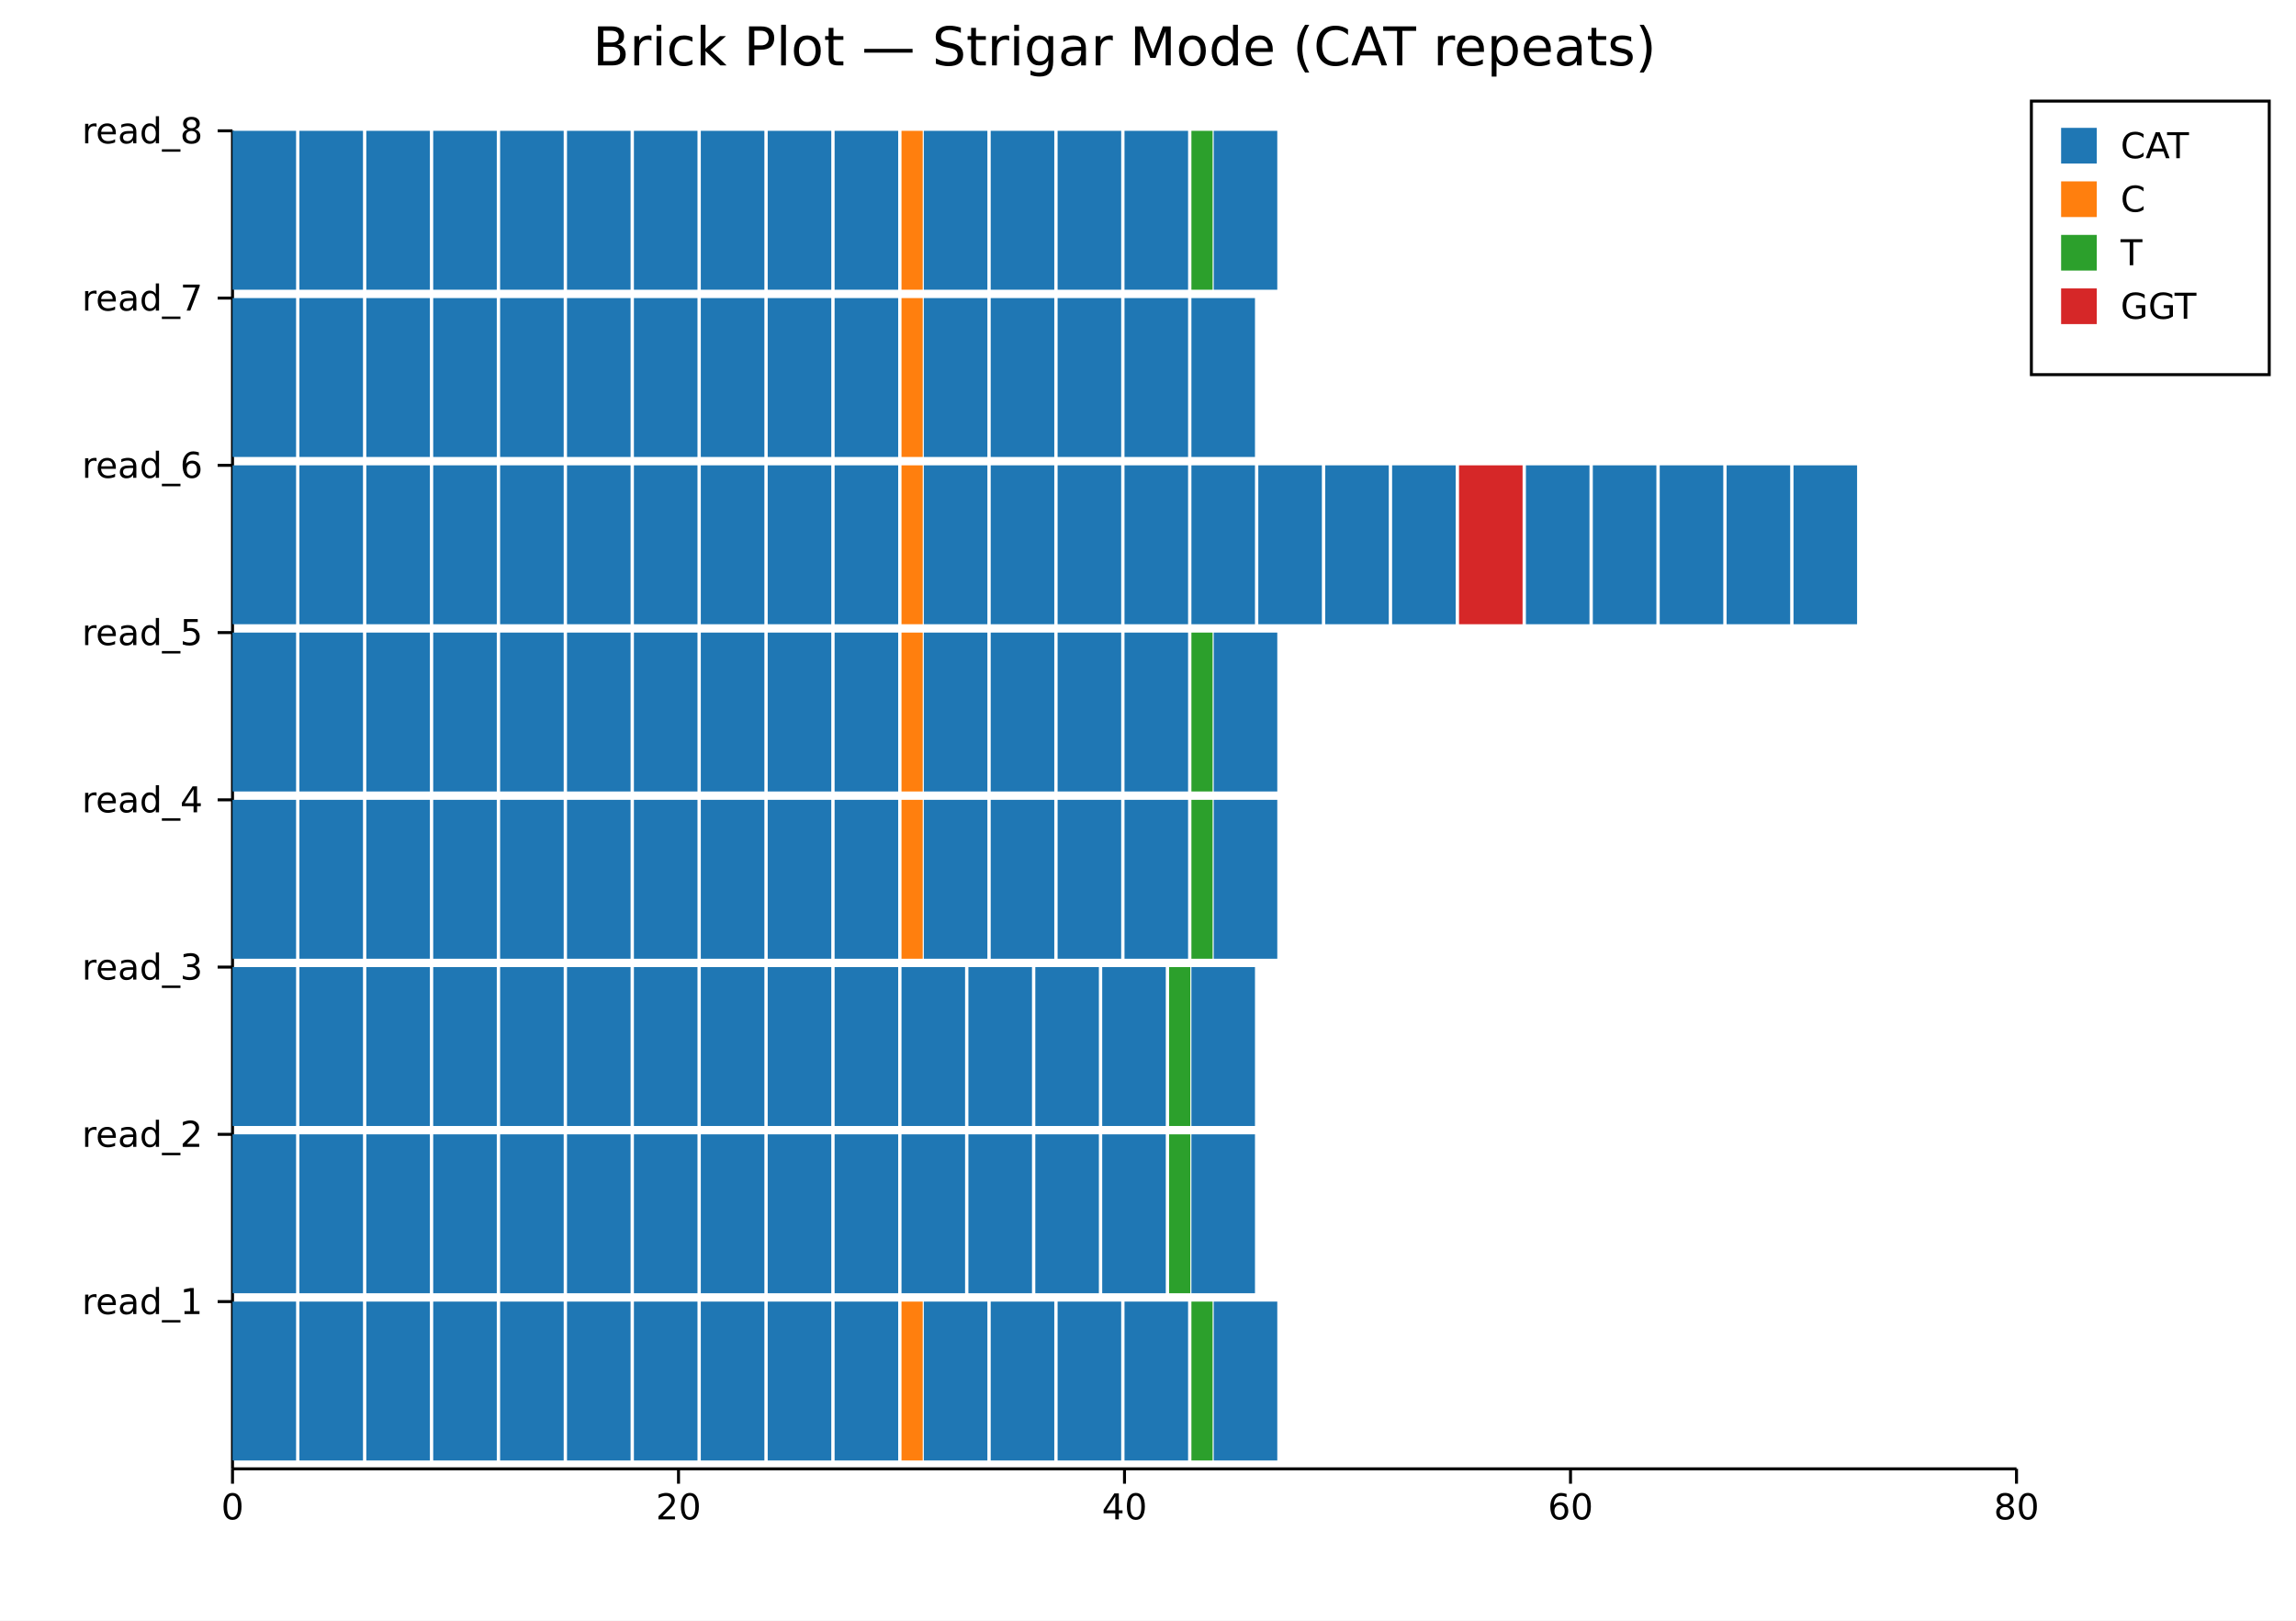
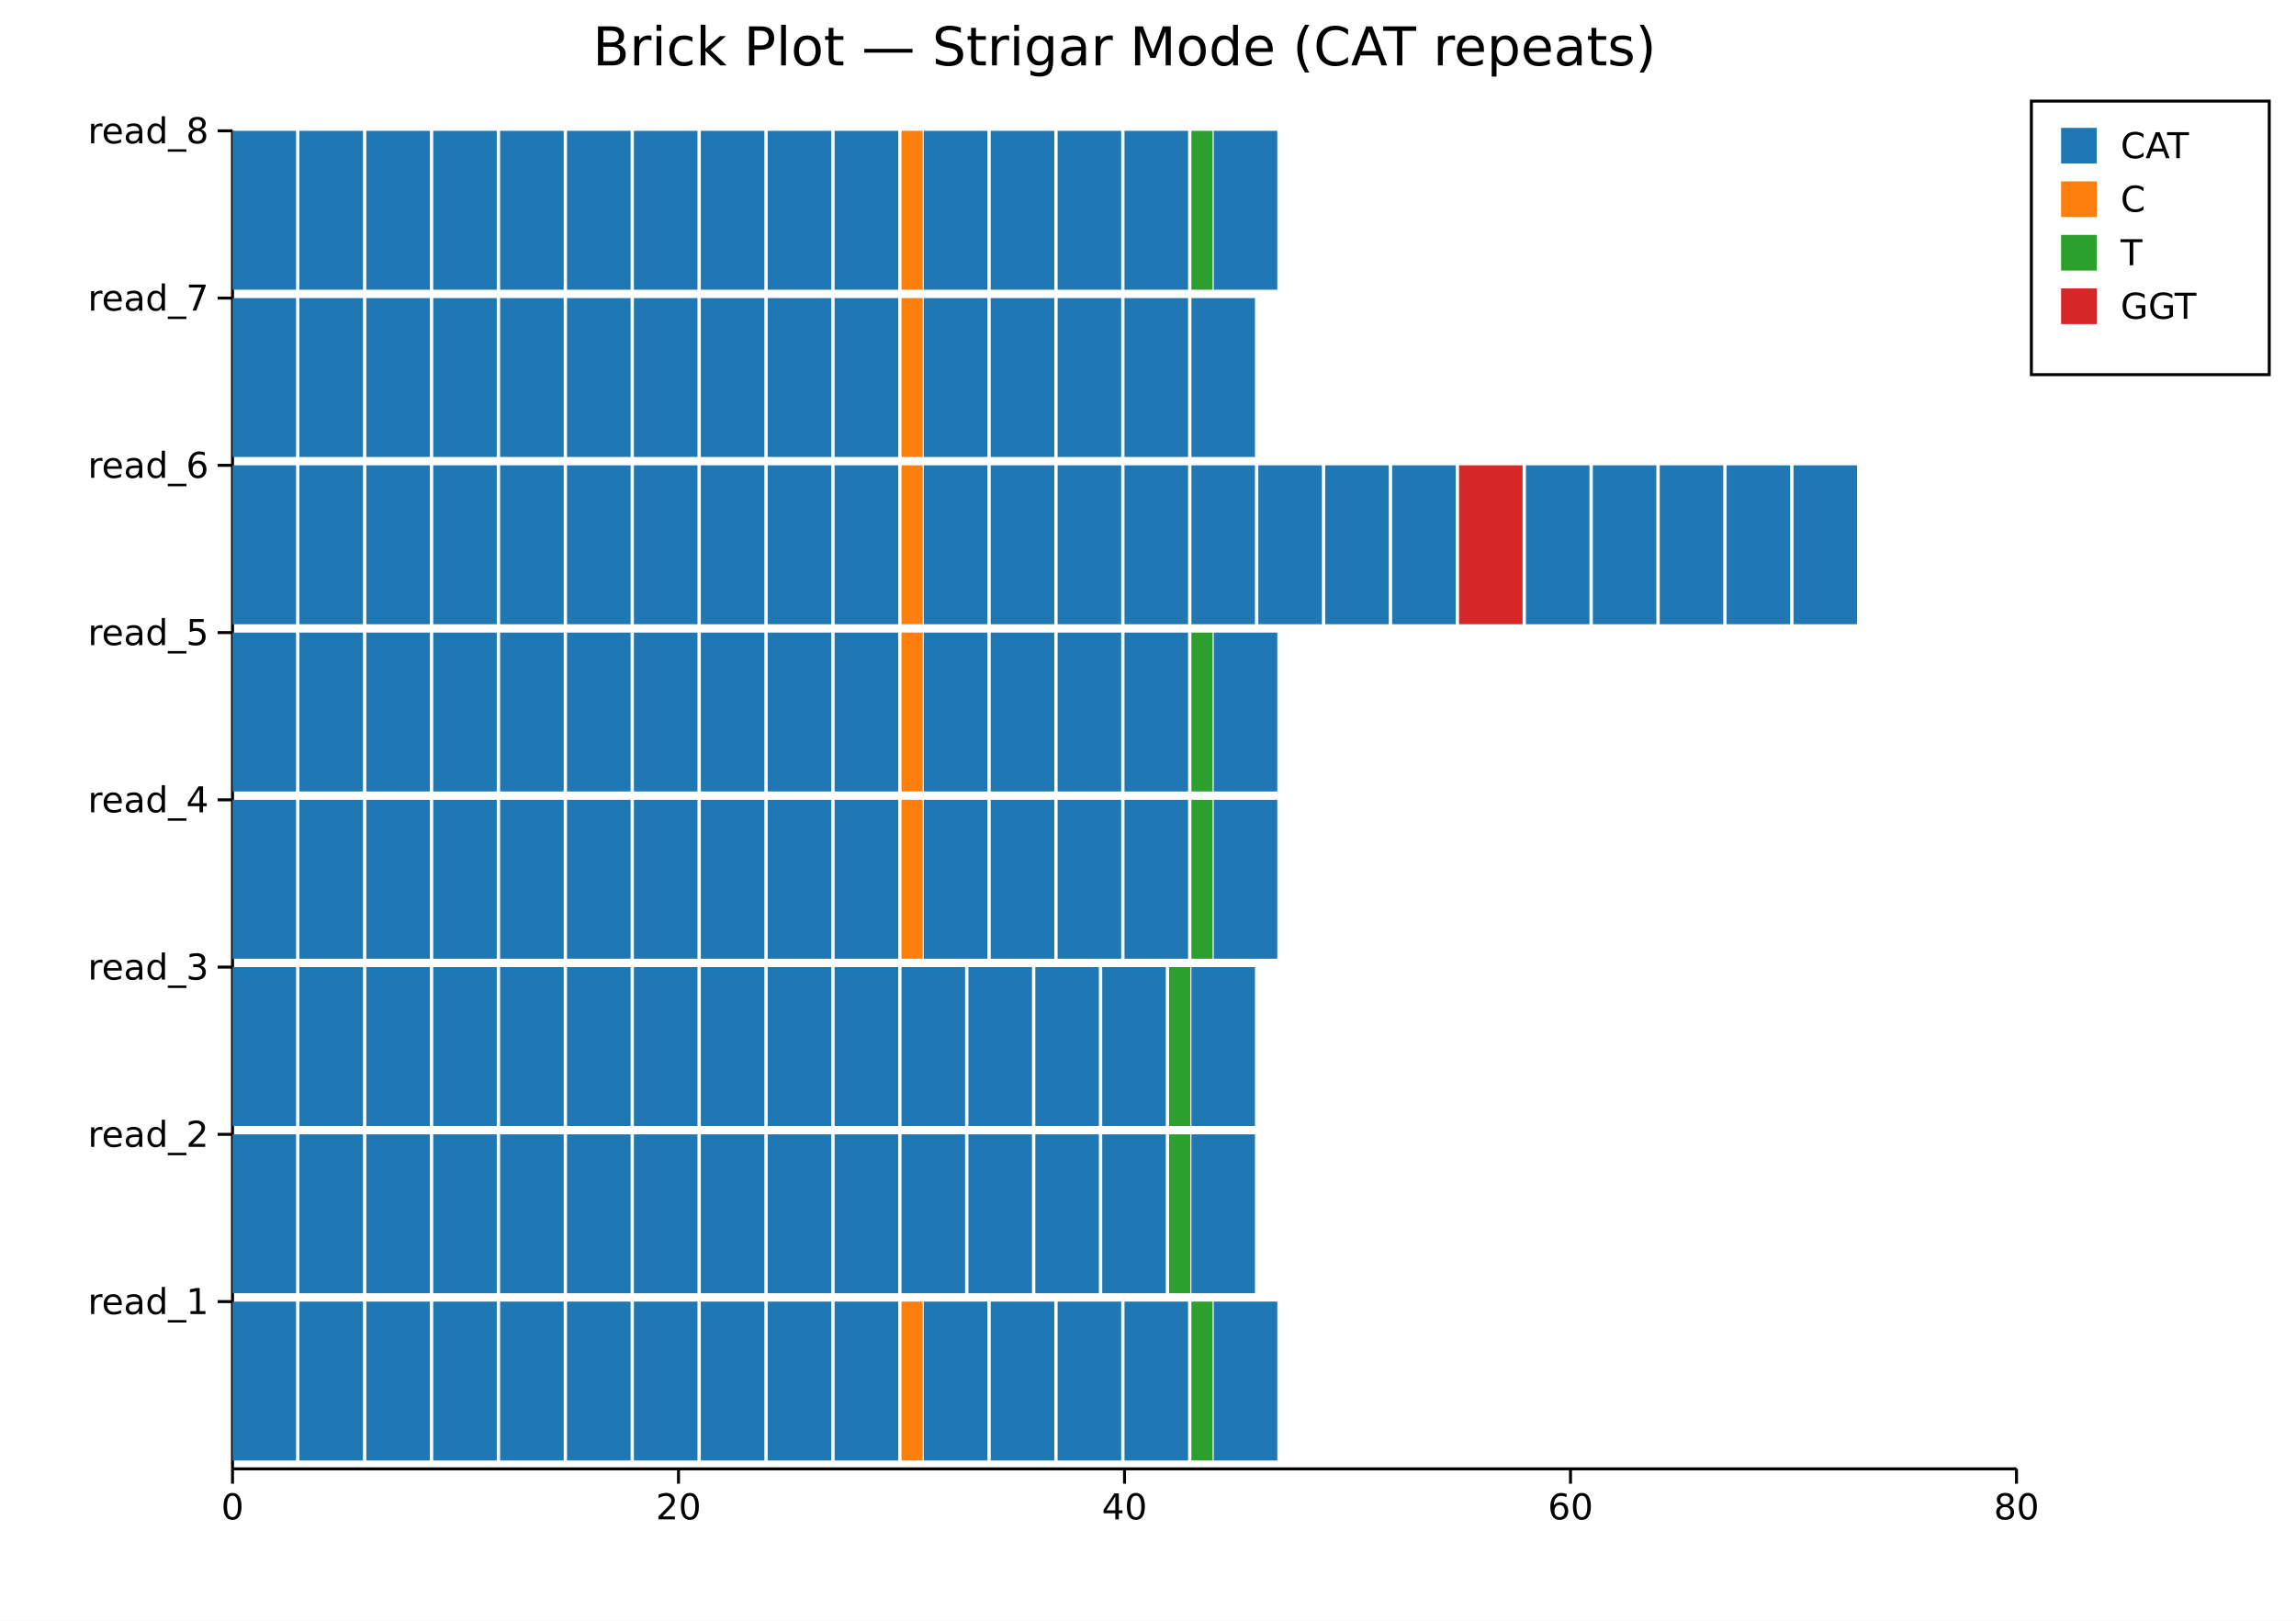
<svg xmlns="http://www.w3.org/2000/svg" width="772.2" height="545" font-family="DejaVu Sans, Liberation Sans, Arial, sans-serif" fill="black">
  <rect width="100%" height="100%" fill="white" />
  <line x1="78.2" y1="494" x2="678.2" y2="494" stroke="#000000" stroke-width="1" />
  <line x1="78.2" y1="44" x2="78.2" y2="494" stroke="#000000" stroke-width="1" />
-   <text x="68.2" y="441.95" font-size="12" text-anchor="end">read_1</text>
+   <text x="70.2" y="441.95" font-size="12" text-anchor="end">read_1</text>
  <line x1="73.2" y1="437.75" x2="78.2" y2="437.75" stroke="#000000" stroke-width="1" />
-   <text x="68.2" y="385.7" font-size="12" text-anchor="end">read_2</text>
+   <text x="70.2" y="385.7" font-size="12" text-anchor="end">read_2</text>
  <line x1="73.2" y1="381.5" x2="78.2" y2="381.5" stroke="#000000" stroke-width="1" />
-   <text x="68.2" y="329.45" font-size="12" text-anchor="end">read_3</text>
+   <text x="70.2" y="329.45" font-size="12" text-anchor="end">read_3</text>
  <line x1="73.2" y1="325.25" x2="78.2" y2="325.25" stroke="#000000" stroke-width="1" />
-   <text x="68.2" y="273.2" font-size="12" text-anchor="end">read_4</text>
+   <text x="70.2" y="273.2" font-size="12" text-anchor="end">read_4</text>
  <line x1="73.2" y1="269" x2="78.2" y2="269" stroke="#000000" stroke-width="1" />
-   <text x="68.2" y="216.95" font-size="12" text-anchor="end">read_5</text>
+   <text x="70.2" y="216.95" font-size="12" text-anchor="end">read_5</text>
  <line x1="73.2" y1="212.75" x2="78.2" y2="212.75" stroke="#000000" stroke-width="1" />
-   <text x="68.2" y="160.7" font-size="12" text-anchor="end">read_6</text>
+   <text x="70.2" y="160.7" font-size="12" text-anchor="end">read_6</text>
  <line x1="73.2" y1="156.5" x2="78.2" y2="156.5" stroke="#000000" stroke-width="1" />
-   <text x="68.2" y="104.45" font-size="12" text-anchor="end">read_7</text>
+   <text x="70.2" y="104.45" font-size="12" text-anchor="end">read_7</text>
  <line x1="73.2" y1="100.25" x2="78.2" y2="100.25" stroke="#000000" stroke-width="1" />
-   <text x="68.2" y="48.2" font-size="12" text-anchor="end">read_8</text>
+   <text x="70.2" y="48.2" font-size="12" text-anchor="end">read_8</text>
  <line x1="73.2" y1="44" x2="78.2" y2="44" stroke="#000000" stroke-width="1" />
  <line x1="78.2" y1="494" x2="78.2" y2="499" stroke="#000000" stroke-width="1" />
  <text x="78.2" y="511" font-size="12" text-anchor="middle">0</text>
  <line x1="228.2" y1="494" x2="228.2" y2="499" stroke="#000000" stroke-width="1" />
  <text x="228.2" y="511" font-size="12" text-anchor="middle">20</text>
  <line x1="378.2" y1="494" x2="378.2" y2="499" stroke="#000000" stroke-width="1" />
  <text x="378.2" y="511" font-size="12" text-anchor="middle">40</text>
  <line x1="528.2" y1="494" x2="528.2" y2="499" stroke="#000000" stroke-width="1" />
  <text x="528.2" y="511" font-size="12" text-anchor="middle">60</text>
  <line x1="678.2" y1="494" x2="678.2" y2="499" stroke="#000000" stroke-width="1" />
  <text x="678.2" y="511" font-size="12" text-anchor="middle">80</text>
  <text x="378.2" y="22" font-size="18" text-anchor="middle">Brick Plot — Strigar Mode (CAT repeats)</text>
  <rect x="78.2" y="437.75" width="21.38" height="53.44" fill="#1f77b4" />
  <rect x="100.7" y="437.75" width="21.38" height="53.44" fill="#1f77b4" />
  <rect x="123.2" y="437.75" width="21.38" height="53.44" fill="#1f77b4" />
  <rect x="145.7" y="437.75" width="21.38" height="53.44" fill="#1f77b4" />
  <rect x="168.2" y="437.75" width="21.38" height="53.44" fill="#1f77b4" />
  <rect x="190.7" y="437.75" width="21.38" height="53.44" fill="#1f77b4" />
  <rect x="213.2" y="437.75" width="21.38" height="53.44" fill="#1f77b4" />
  <rect x="235.7" y="437.75" width="21.38" height="53.44" fill="#1f77b4" />
  <rect x="258.2" y="437.75" width="21.38" height="53.44" fill="#1f77b4" />
  <rect x="280.7" y="437.75" width="21.38" height="53.44" fill="#1f77b4" />
  <rect x="303.2" y="437.75" width="7.13" height="53.44" fill="#ff7f0e" />
  <rect x="310.7" y="437.75" width="21.38" height="53.44" fill="#1f77b4" />
  <rect x="333.2" y="437.75" width="21.38" height="53.44" fill="#1f77b4" />
  <rect x="355.7" y="437.75" width="21.38" height="53.44" fill="#1f77b4" />
  <rect x="378.2" y="437.75" width="21.38" height="53.44" fill="#1f77b4" />
  <rect x="400.7" y="437.75" width="7.13" height="53.44" fill="#2ca02c" />
  <rect x="408.2" y="437.75" width="21.38" height="53.44" fill="#1f77b4" />
  <rect x="78.2" y="381.5" width="21.38" height="53.44" fill="#1f77b4" />
  <rect x="100.7" y="381.5" width="21.38" height="53.44" fill="#1f77b4" />
  <rect x="123.2" y="381.5" width="21.38" height="53.44" fill="#1f77b4" />
  <rect x="145.7" y="381.5" width="21.38" height="53.44" fill="#1f77b4" />
  <rect x="168.2" y="381.5" width="21.38" height="53.44" fill="#1f77b4" />
  <rect x="190.7" y="381.5" width="21.38" height="53.44" fill="#1f77b4" />
  <rect x="213.2" y="381.5" width="21.38" height="53.44" fill="#1f77b4" />
  <rect x="235.7" y="381.5" width="21.38" height="53.44" fill="#1f77b4" />
  <rect x="258.2" y="381.5" width="21.38" height="53.44" fill="#1f77b4" />
  <rect x="280.7" y="381.5" width="21.38" height="53.44" fill="#1f77b4" />
  <rect x="303.2" y="381.5" width="21.38" height="53.44" fill="#1f77b4" />
  <rect x="325.7" y="381.5" width="21.38" height="53.44" fill="#1f77b4" />
  <rect x="348.2" y="381.5" width="21.38" height="53.44" fill="#1f77b4" />
  <rect x="370.7" y="381.5" width="21.38" height="53.44" fill="#1f77b4" />
  <rect x="393.2" y="381.5" width="7.13" height="53.44" fill="#2ca02c" />
  <rect x="400.7" y="381.5" width="21.38" height="53.44" fill="#1f77b4" />
  <rect x="78.2" y="325.25" width="21.38" height="53.44" fill="#1f77b4" />
  <rect x="100.7" y="325.25" width="21.38" height="53.44" fill="#1f77b4" />
  <rect x="123.2" y="325.25" width="21.38" height="53.44" fill="#1f77b4" />
  <rect x="145.7" y="325.25" width="21.38" height="53.44" fill="#1f77b4" />
  <rect x="168.2" y="325.25" width="21.38" height="53.44" fill="#1f77b4" />
  <rect x="190.7" y="325.25" width="21.38" height="53.44" fill="#1f77b4" />
  <rect x="213.2" y="325.25" width="21.38" height="53.44" fill="#1f77b4" />
  <rect x="235.7" y="325.25" width="21.38" height="53.44" fill="#1f77b4" />
  <rect x="258.2" y="325.25" width="21.38" height="53.44" fill="#1f77b4" />
  <rect x="280.7" y="325.25" width="21.38" height="53.44" fill="#1f77b4" />
  <rect x="303.2" y="325.25" width="21.38" height="53.44" fill="#1f77b4" />
  <rect x="325.7" y="325.25" width="21.38" height="53.44" fill="#1f77b4" />
  <rect x="348.2" y="325.25" width="21.38" height="53.44" fill="#1f77b4" />
  <rect x="370.7" y="325.25" width="21.38" height="53.44" fill="#1f77b4" />
  <rect x="393.2" y="325.25" width="7.13" height="53.44" fill="#2ca02c" />
  <rect x="400.7" y="325.25" width="21.38" height="53.44" fill="#1f77b4" />
  <rect x="78.2" y="269" width="21.38" height="53.44" fill="#1f77b4" />
  <rect x="100.7" y="269" width="21.38" height="53.44" fill="#1f77b4" />
  <rect x="123.2" y="269" width="21.38" height="53.44" fill="#1f77b4" />
  <rect x="145.7" y="269" width="21.38" height="53.44" fill="#1f77b4" />
  <rect x="168.2" y="269" width="21.38" height="53.44" fill="#1f77b4" />
  <rect x="190.7" y="269" width="21.38" height="53.44" fill="#1f77b4" />
  <rect x="213.2" y="269" width="21.38" height="53.44" fill="#1f77b4" />
  <rect x="235.7" y="269" width="21.38" height="53.44" fill="#1f77b4" />
  <rect x="258.2" y="269" width="21.38" height="53.44" fill="#1f77b4" />
  <rect x="280.7" y="269" width="21.38" height="53.44" fill="#1f77b4" />
  <rect x="303.2" y="269" width="7.13" height="53.44" fill="#ff7f0e" />
  <rect x="310.7" y="269" width="21.38" height="53.44" fill="#1f77b4" />
  <rect x="333.2" y="269" width="21.38" height="53.44" fill="#1f77b4" />
  <rect x="355.7" y="269" width="21.38" height="53.44" fill="#1f77b4" />
  <rect x="378.2" y="269" width="21.38" height="53.44" fill="#1f77b4" />
  <rect x="400.7" y="269" width="7.13" height="53.44" fill="#2ca02c" />
  <rect x="408.2" y="269" width="21.38" height="53.44" fill="#1f77b4" />
  <rect x="78.2" y="212.75" width="21.38" height="53.44" fill="#1f77b4" />
  <rect x="100.7" y="212.75" width="21.38" height="53.44" fill="#1f77b4" />
  <rect x="123.2" y="212.75" width="21.38" height="53.44" fill="#1f77b4" />
  <rect x="145.7" y="212.75" width="21.38" height="53.44" fill="#1f77b4" />
  <rect x="168.2" y="212.75" width="21.38" height="53.44" fill="#1f77b4" />
  <rect x="190.7" y="212.75" width="21.38" height="53.44" fill="#1f77b4" />
  <rect x="213.2" y="212.75" width="21.38" height="53.44" fill="#1f77b4" />
  <rect x="235.7" y="212.75" width="21.38" height="53.44" fill="#1f77b4" />
  <rect x="258.2" y="212.75" width="21.38" height="53.44" fill="#1f77b4" />
  <rect x="280.7" y="212.75" width="21.38" height="53.44" fill="#1f77b4" />
  <rect x="303.2" y="212.75" width="7.13" height="53.44" fill="#ff7f0e" />
  <rect x="310.7" y="212.75" width="21.38" height="53.44" fill="#1f77b4" />
  <rect x="333.2" y="212.75" width="21.38" height="53.44" fill="#1f77b4" />
  <rect x="355.7" y="212.75" width="21.38" height="53.44" fill="#1f77b4" />
  <rect x="378.2" y="212.75" width="21.38" height="53.44" fill="#1f77b4" />
  <rect x="400.7" y="212.75" width="7.13" height="53.44" fill="#2ca02c" />
  <rect x="408.2" y="212.75" width="21.38" height="53.44" fill="#1f77b4" />
  <rect x="78.2" y="156.5" width="21.38" height="53.44" fill="#1f77b4" />
  <rect x="100.7" y="156.5" width="21.38" height="53.44" fill="#1f77b4" />
  <rect x="123.2" y="156.5" width="21.38" height="53.44" fill="#1f77b4" />
  <rect x="145.7" y="156.5" width="21.38" height="53.44" fill="#1f77b4" />
  <rect x="168.2" y="156.5" width="21.38" height="53.44" fill="#1f77b4" />
  <rect x="190.7" y="156.5" width="21.38" height="53.44" fill="#1f77b4" />
  <rect x="213.2" y="156.5" width="21.38" height="53.44" fill="#1f77b4" />
  <rect x="235.7" y="156.5" width="21.38" height="53.44" fill="#1f77b4" />
  <rect x="258.2" y="156.5" width="21.38" height="53.44" fill="#1f77b4" />
  <rect x="280.7" y="156.5" width="21.38" height="53.44" fill="#1f77b4" />
  <rect x="303.2" y="156.5" width="7.13" height="53.44" fill="#ff7f0e" />
  <rect x="310.7" y="156.5" width="21.38" height="53.44" fill="#1f77b4" />
  <rect x="333.2" y="156.5" width="21.38" height="53.44" fill="#1f77b4" />
  <rect x="355.7" y="156.5" width="21.38" height="53.44" fill="#1f77b4" />
  <rect x="378.2" y="156.5" width="21.38" height="53.44" fill="#1f77b4" />
  <rect x="400.7" y="156.5" width="21.38" height="53.44" fill="#1f77b4" />
  <rect x="423.2" y="156.5" width="21.38" height="53.44" fill="#1f77b4" />
  <rect x="445.7" y="156.5" width="21.38" height="53.44" fill="#1f77b4" />
  <rect x="468.2" y="156.5" width="21.38" height="53.44" fill="#1f77b4" />
  <rect x="490.7" y="156.5" width="21.38" height="53.44" fill="#d62728" />
  <rect x="513.2" y="156.5" width="21.38" height="53.44" fill="#1f77b4" />
  <rect x="535.7" y="156.5" width="21.38" height="53.44" fill="#1f77b4" />
  <rect x="558.2" y="156.5" width="21.38" height="53.44" fill="#1f77b4" />
  <rect x="580.7" y="156.5" width="21.38" height="53.44" fill="#1f77b4" />
  <rect x="603.2" y="156.5" width="21.38" height="53.44" fill="#1f77b4" />
  <rect x="78.2" y="100.25" width="21.38" height="53.44" fill="#1f77b4" />
  <rect x="100.7" y="100.25" width="21.38" height="53.44" fill="#1f77b4" />
  <rect x="123.2" y="100.25" width="21.38" height="53.44" fill="#1f77b4" />
  <rect x="145.7" y="100.25" width="21.38" height="53.44" fill="#1f77b4" />
  <rect x="168.2" y="100.25" width="21.38" height="53.44" fill="#1f77b4" />
  <rect x="190.7" y="100.25" width="21.38" height="53.44" fill="#1f77b4" />
  <rect x="213.2" y="100.25" width="21.38" height="53.44" fill="#1f77b4" />
  <rect x="235.7" y="100.25" width="21.38" height="53.44" fill="#1f77b4" />
  <rect x="258.2" y="100.25" width="21.38" height="53.44" fill="#1f77b4" />
  <rect x="280.7" y="100.25" width="21.38" height="53.44" fill="#1f77b4" />
  <rect x="303.2" y="100.25" width="7.13" height="53.44" fill="#ff7f0e" />
  <rect x="310.7" y="100.25" width="21.38" height="53.44" fill="#1f77b4" />
  <rect x="333.2" y="100.25" width="21.38" height="53.44" fill="#1f77b4" />
  <rect x="355.7" y="100.25" width="21.38" height="53.44" fill="#1f77b4" />
  <rect x="378.2" y="100.25" width="21.38" height="53.44" fill="#1f77b4" />
  <rect x="400.7" y="100.25" width="21.38" height="53.44" fill="#1f77b4" />
  <rect x="78.2" y="44" width="21.38" height="53.44" fill="#1f77b4" />
  <rect x="100.7" y="44" width="21.38" height="53.44" fill="#1f77b4" />
  <rect x="123.2" y="44" width="21.38" height="53.44" fill="#1f77b4" />
  <rect x="145.7" y="44" width="21.38" height="53.44" fill="#1f77b4" />
  <rect x="168.2" y="44" width="21.38" height="53.44" fill="#1f77b4" />
  <rect x="190.7" y="44" width="21.38" height="53.44" fill="#1f77b4" />
  <rect x="213.2" y="44" width="21.38" height="53.44" fill="#1f77b4" />
  <rect x="235.7" y="44" width="21.38" height="53.44" fill="#1f77b4" />
  <rect x="258.2" y="44" width="21.38" height="53.44" fill="#1f77b4" />
  <rect x="280.7" y="44" width="21.38" height="53.44" fill="#1f77b4" />
  <rect x="303.2" y="44" width="7.13" height="53.44" fill="#ff7f0e" />
  <rect x="310.7" y="44" width="21.38" height="53.44" fill="#1f77b4" />
  <rect x="333.2" y="44" width="21.38" height="53.44" fill="#1f77b4" />
  <rect x="355.7" y="44" width="21.38" height="53.44" fill="#1f77b4" />
  <rect x="378.2" y="44" width="21.38" height="53.44" fill="#1f77b4" />
  <rect x="400.7" y="44" width="7.13" height="53.44" fill="#2ca02c" />
  <rect x="408.2" y="44" width="21.38" height="53.44" fill="#1f77b4" />
  <rect x="683.2" y="34" width="80" height="92" fill="#ffffff" />
  <rect x="683.2" y="34" width="80" height="92" fill="none" stroke="#000000" stroke-width="1" />
  <text x="713.2" y="53.2" font-size="12" text-anchor="start">CAT</text>
  <rect x="693.2" y="43" width="12" height="12" fill="#1f77b4" />
  <text x="713.2" y="71.2" font-size="12" text-anchor="start">C</text>
  <rect x="693.2" y="61" width="12" height="12" fill="#ff7f0e" />
  <text x="713.2" y="89.2" font-size="12" text-anchor="start">T</text>
  <rect x="693.2" y="79" width="12" height="12" fill="#2ca02c" />
  <text x="713.2" y="107.2" font-size="12" text-anchor="start">GGT</text>
  <rect x="693.2" y="97" width="12" height="12" fill="#d62728" />
</svg>
